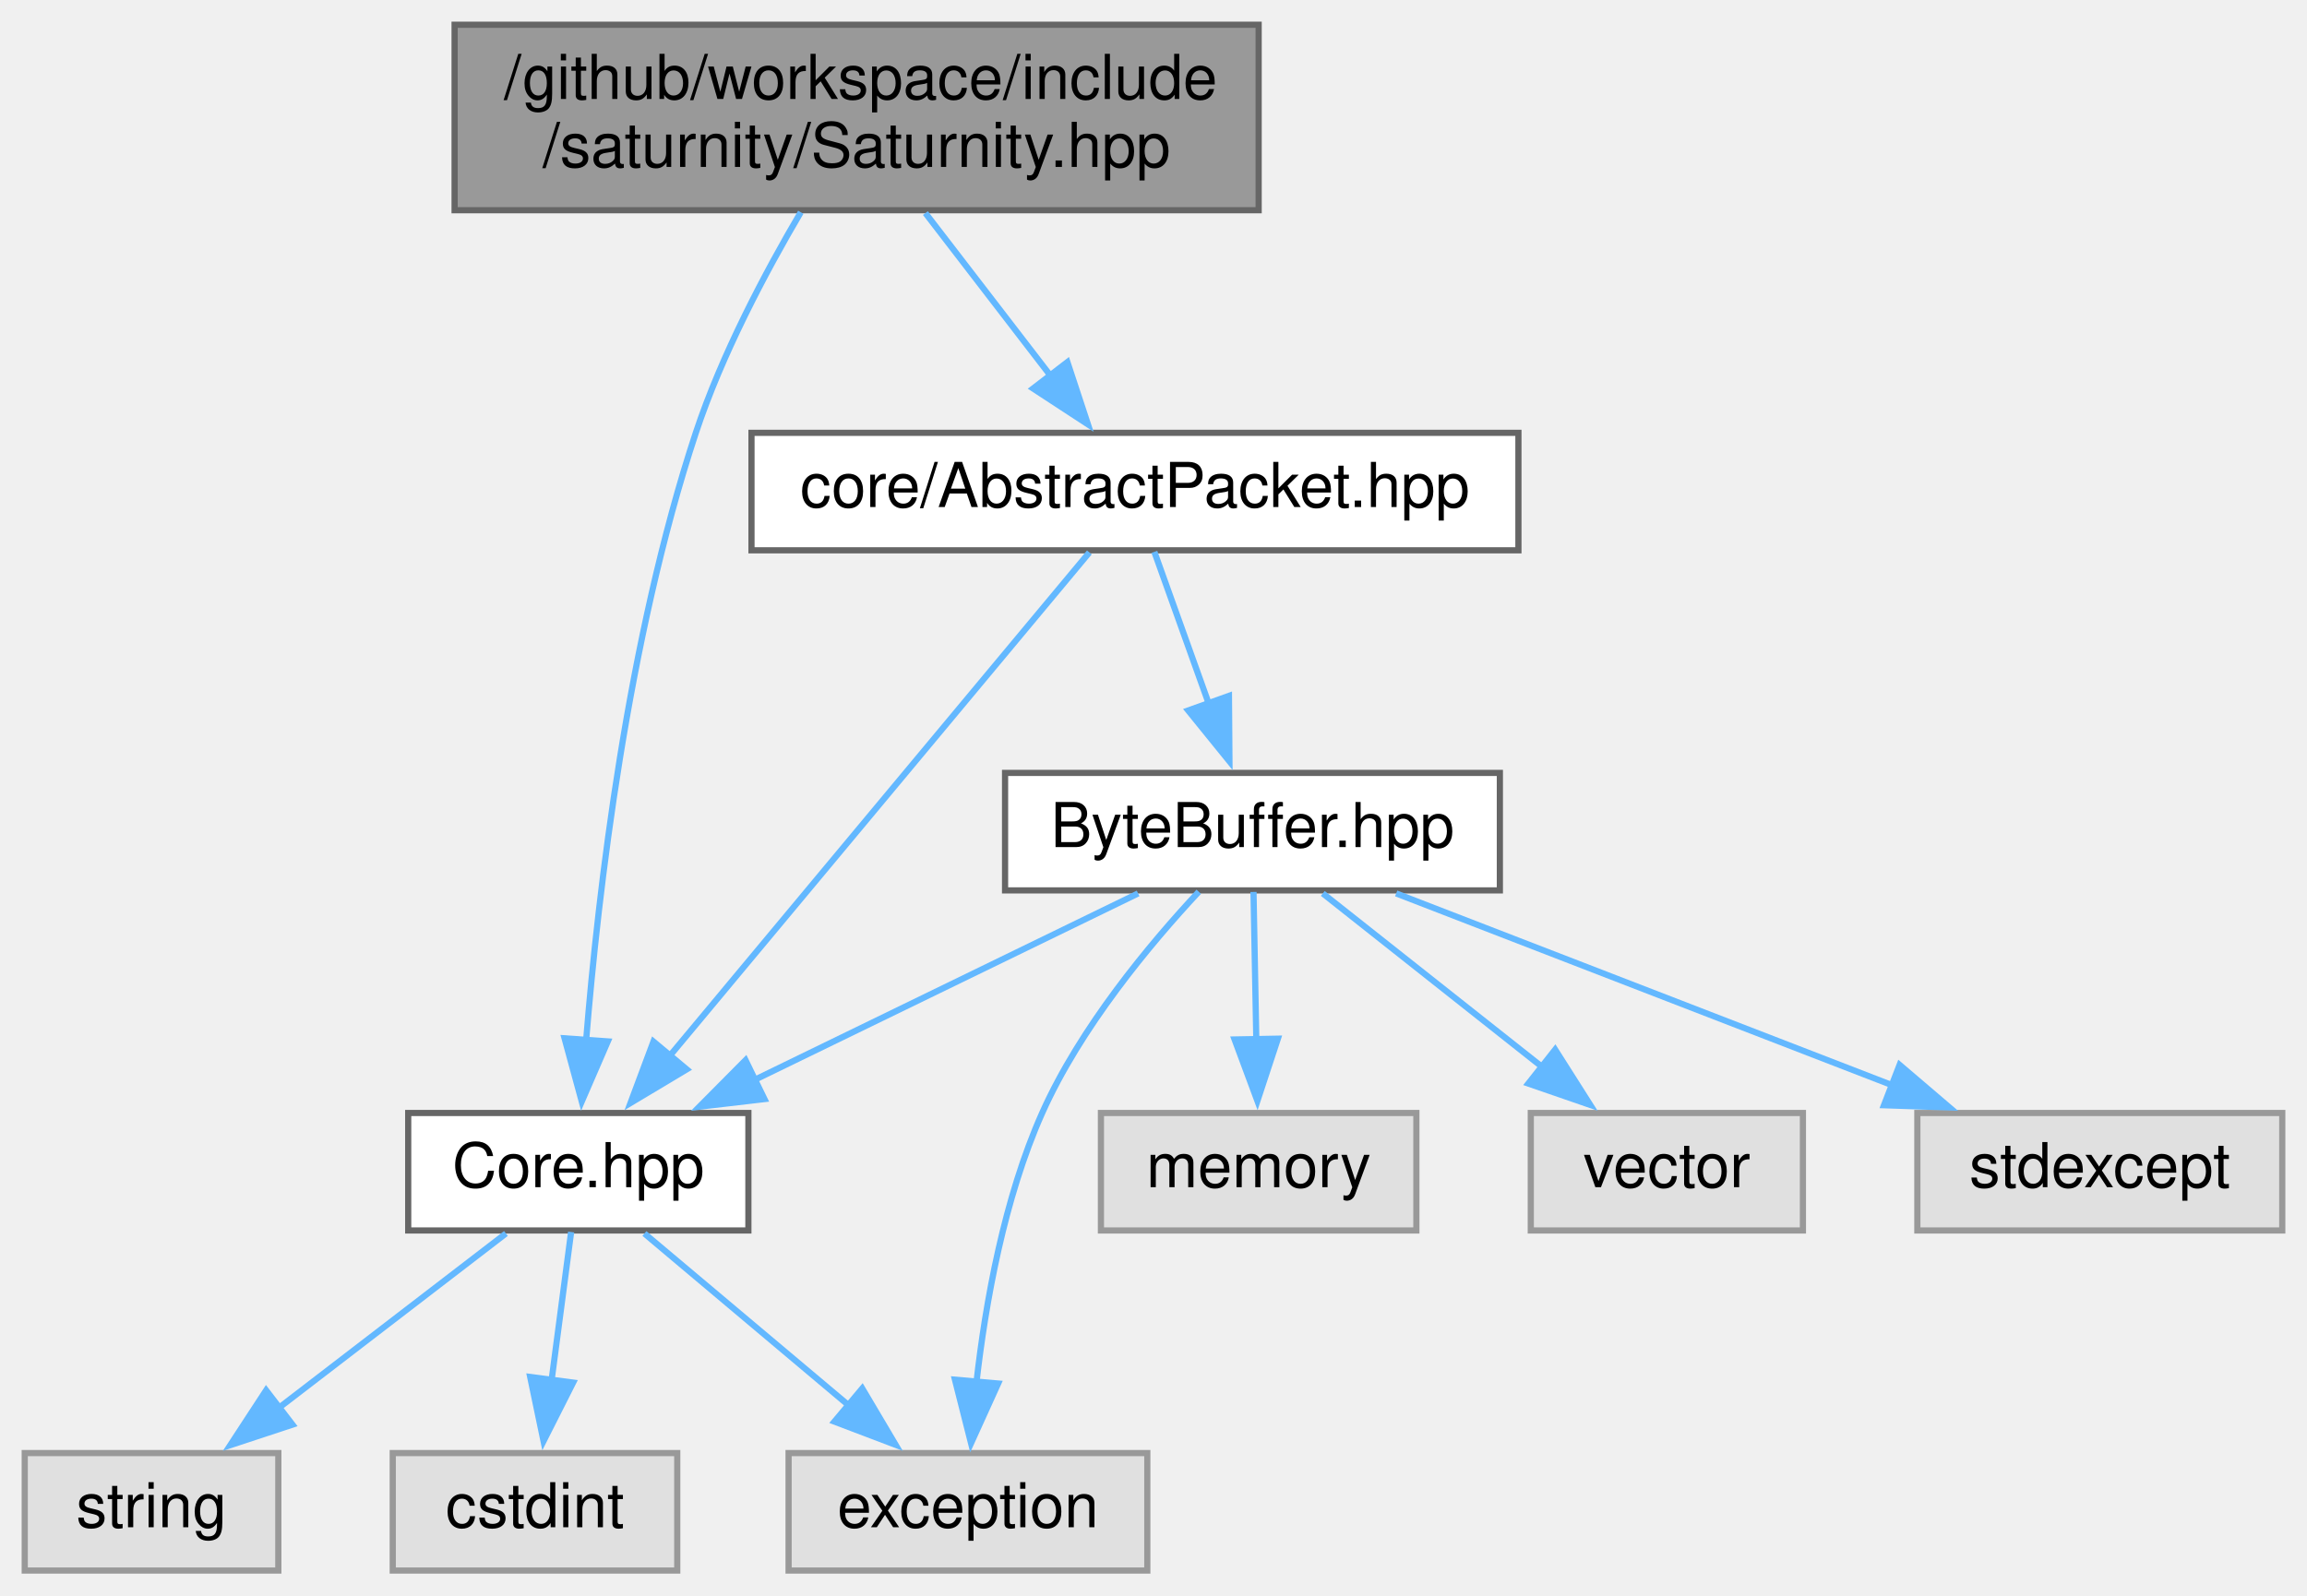
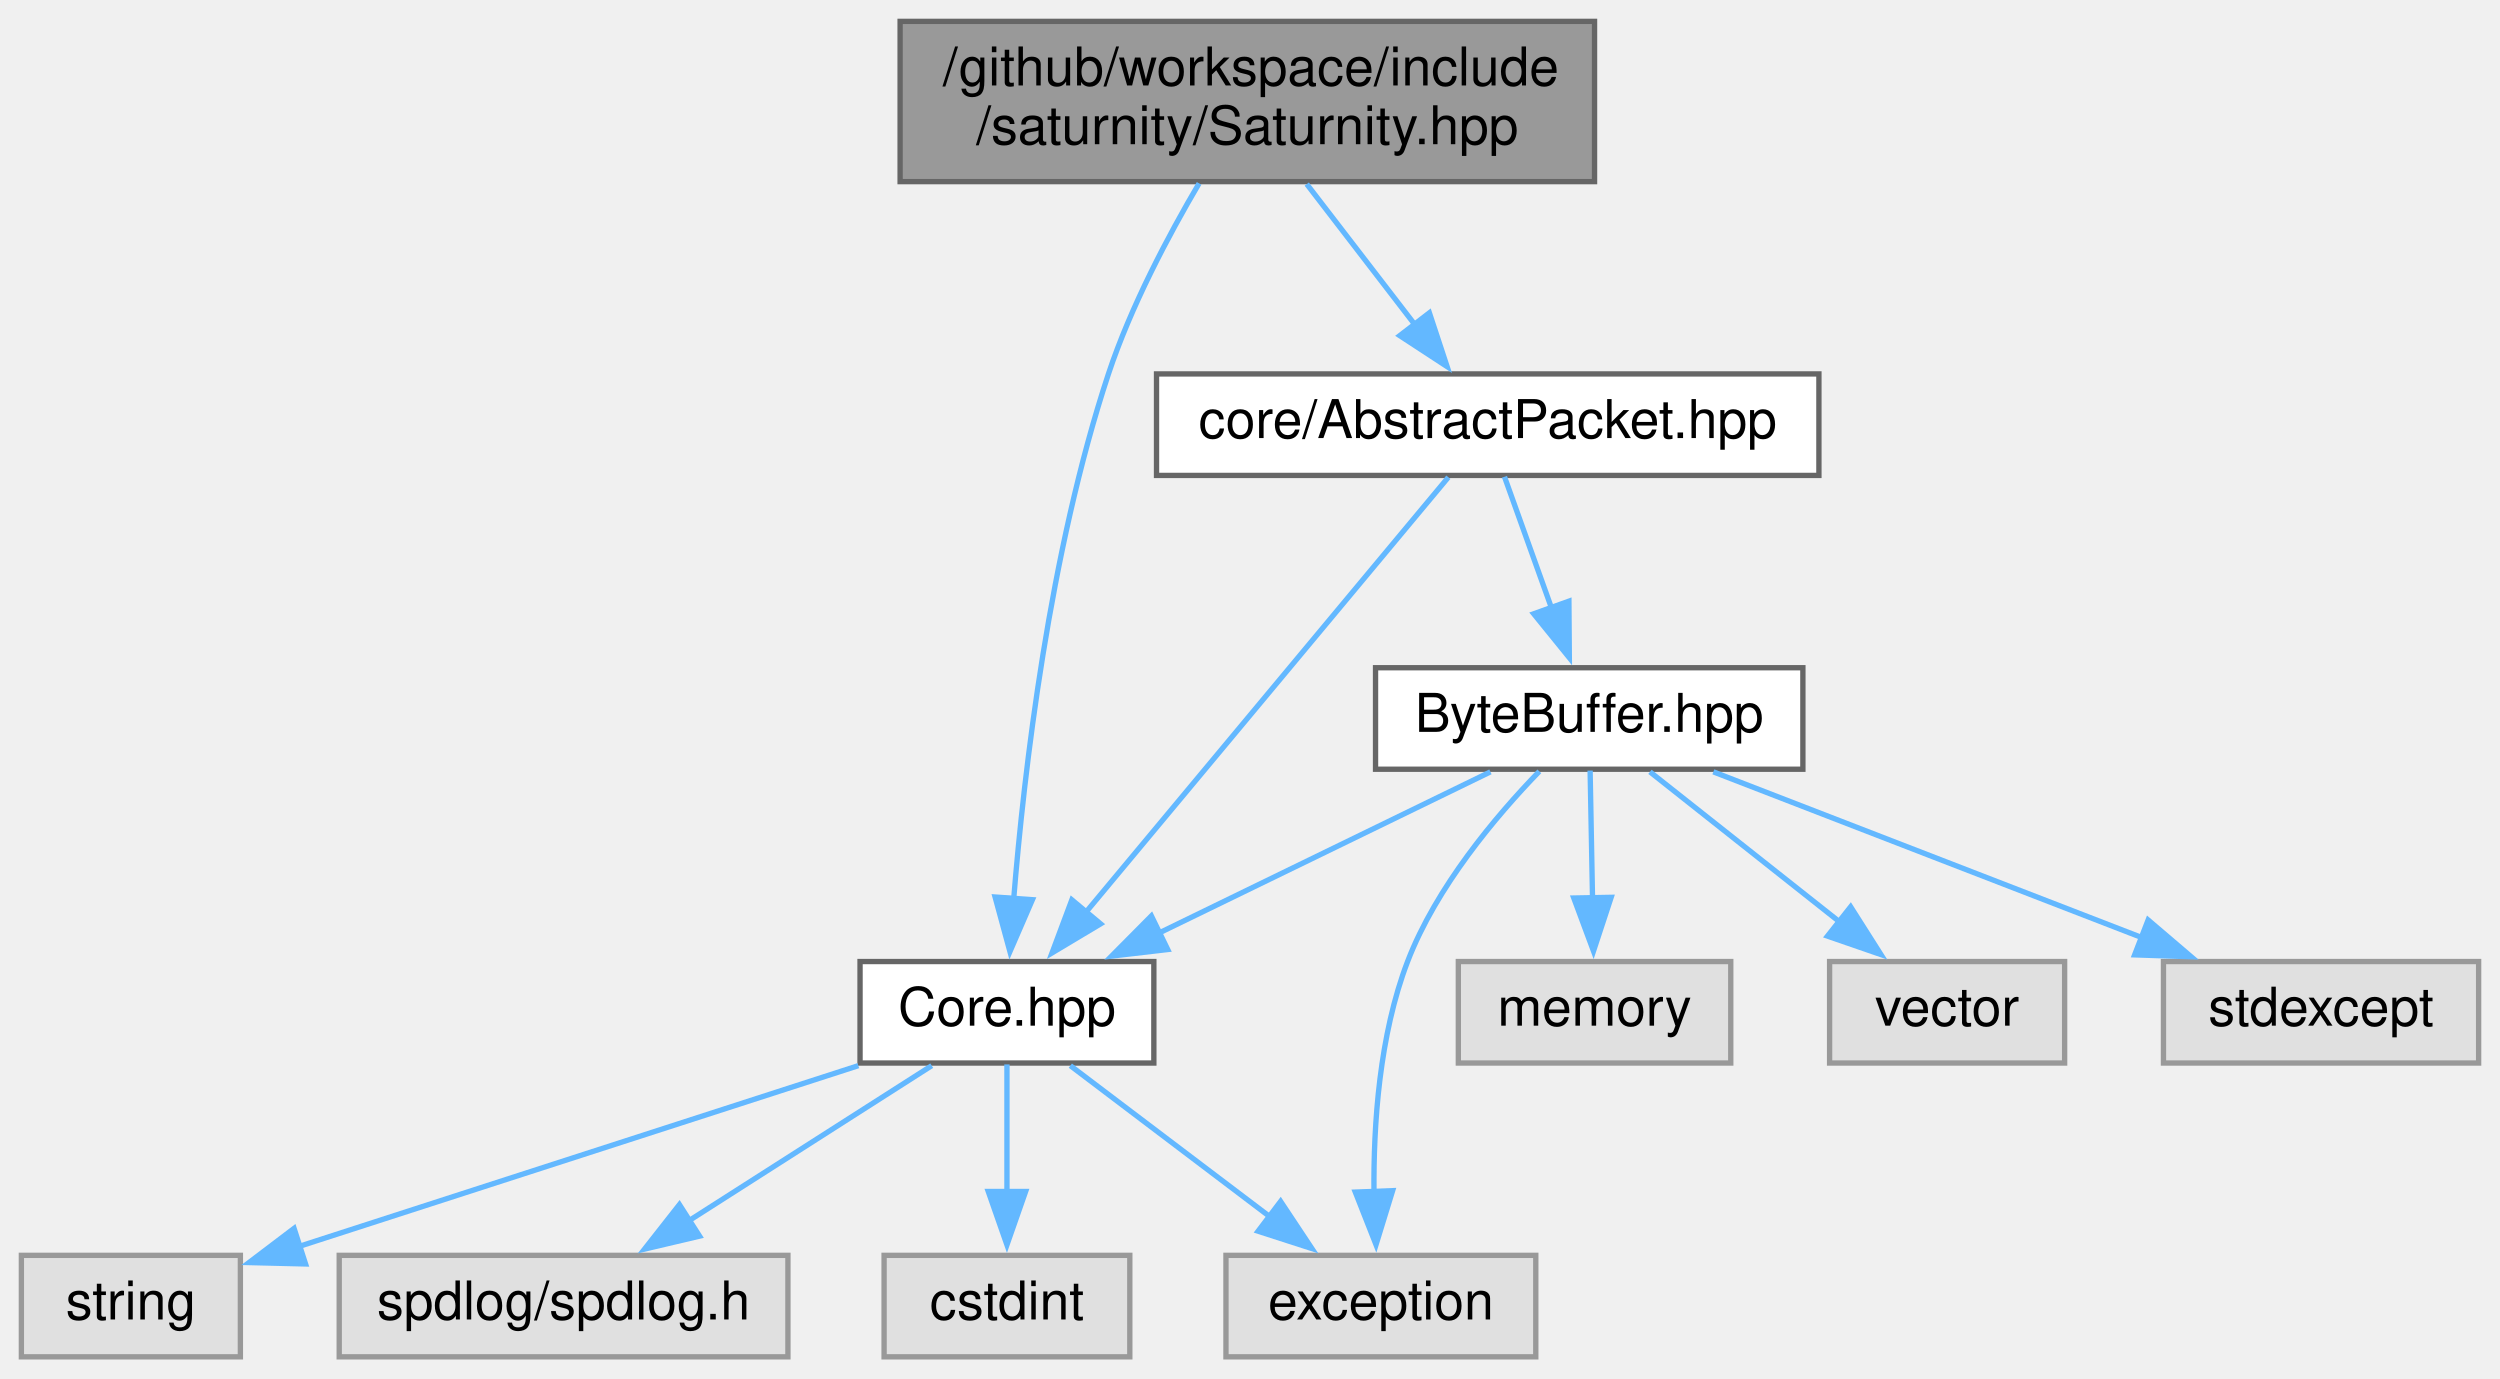
- <svg xmlns="http://www.w3.org/2000/svg" xmlns:xlink="http://www.w3.org/1999/xlink" width="373pt" height="258pt" viewBox="0.00 0.00 373.00 258.00">
+ <svg xmlns="http://www.w3.org/2000/svg" xmlns:xlink="http://www.w3.org/1999/xlink" width="468pt" height="258pt" viewBox="0.00 0.00 468.00 258.00">
  <g id="graph0" class="graph" transform="scale(1 1) rotate(0) translate(4 254)">
    <g id="node1" class="node">
      <g id="a_node1">
        <a xlink:title="The Core header of Saturnity.">
-           <polygon fill="#999999" stroke="#666666" points="199.5,-250 69.5,-250 69.5,-220 199.5,-220 199.5,-250" />
-           <text text-anchor="start" x="77.5" y="-238" font-family="Helvetica,sans-Serif" font-size="10.00">/github/workspace/include</text>
-           <text text-anchor="middle" x="134.5" y="-227" font-family="Helvetica,sans-Serif" font-size="10.00">/saturnity/Saturnity.hpp</text>
+           <polygon fill="#999999" stroke="#666666" points="294.5,-250 164.5,-250 164.5,-220 294.5,-220 294.5,-250" />
+           <text text-anchor="start" x="172.5" y="-238" font-family="Helvetica,sans-Serif" font-size="10.00">/github/workspace/include</text>
+           <text text-anchor="middle" x="229.5" y="-227" font-family="Helvetica,sans-Serif" font-size="10.00">/saturnity/Saturnity.hpp</text>
        </a>
      </g>
    </g>
    <g id="node2" class="node">
      <g id="a_node2">
        <a xlink:href="_abstract_packet_8hpp_source.html" target="_top" xlink:title=" ">
-           <polygon fill="white" stroke="#666666" points="241.5,-184 117.5,-184 117.5,-165 241.5,-165 241.5,-184" />
-           <text text-anchor="middle" x="179.5" y="-172" font-family="Helvetica,sans-Serif" font-size="10.00">core/AbstractPacket.hpp</text>
+           <polygon fill="white" stroke="#666666" points="336.5,-184 212.5,-184 212.5,-165 336.5,-165 336.5,-184" />
+           <text text-anchor="middle" x="274.5" y="-172" font-family="Helvetica,sans-Serif" font-size="10.00">core/AbstractPacket.hpp</text>
        </a>
      </g>
    </g>
    <g id="edge1" class="edge">
-       <path fill="none" stroke="#63b8ff" d="M145.62,-219.54C151.76,-211.56 159.43,-201.59 165.91,-193.16" />
-       <polygon fill="#63b8ff" stroke="#63b8ff" points="168.58,-195.44 171.9,-185.37 163.03,-191.17 168.58,-195.44" />
+       <path fill="none" stroke="#63b8ff" d="M240.62,-219.54C246.76,-211.56 254.43,-201.59 260.91,-193.16" />
+       <polygon fill="#63b8ff" stroke="#63b8ff" points="263.58,-195.44 266.9,-185.37 258.03,-191.17 263.58,-195.44" />
    </g>
    <g id="node3" class="node">
      <g id="a_node3">
        <a xlink:href="_core_8hpp_source.html" target="_top" xlink:title=" ">
-           <polygon fill="white" stroke="#666666" points="117,-74 62,-74 62,-55 117,-55 117,-74" />
-           <text text-anchor="middle" x="89.5" y="-62" font-family="Helvetica,sans-Serif" font-size="10.00">Core.hpp</text>
+           <polygon fill="white" stroke="#666666" points="212,-74 157,-74 157,-55 212,-55 212,-74" />
+           <text text-anchor="middle" x="184.5" y="-62" font-family="Helvetica,sans-Serif" font-size="10.00">Core.hpp</text>
        </a>
      </g>
    </g>
-     <g id="edge12" class="edge">
-       <path fill="none" stroke="#63b8ff" d="M125.47,-219.67C119.75,-209.96 112.68,-196.63 108.5,-184 97.46,-150.62 92.72,-109.75 90.77,-85.78" />
-       <polygon fill="#63b8ff" stroke="#63b8ff" points="94.27,-85.58 90.06,-75.86 87.28,-86.08 94.27,-85.58" />
+     <g id="edge13" class="edge">
+       <path fill="none" stroke="#63b8ff" d="M220.47,-219.67C214.75,-209.96 207.68,-196.63 203.5,-184 192.46,-150.62 187.72,-109.75 185.77,-85.78" />
+       <polygon fill="#63b8ff" stroke="#63b8ff" points="189.27,-85.58 185.06,-75.86 182.28,-86.08 189.27,-85.58" />
    </g>
    <g id="edge2" class="edge">
-       <path fill="none" stroke="#63b8ff" d="M172.13,-164.66C157.3,-146.86 123.59,-106.41 104.12,-83.04" />
-       <polygon fill="#63b8ff" stroke="#63b8ff" points="107.03,-81.06 97.94,-75.62 101.65,-85.55 107.03,-81.06" />
+       <path fill="none" stroke="#63b8ff" d="M267.13,-164.66C252.3,-146.86 218.59,-106.41 199.12,-83.04" />
+       <polygon fill="#63b8ff" stroke="#63b8ff" points="202.03,-81.06 192.94,-75.62 196.65,-85.55 202.03,-81.06" />
    </g>
-     <g id="node7" class="node">
-       <g id="a_node7">
+     <g id="node8" class="node">
+       <g id="a_node8">
        <a xlink:href="_byte_buffer_8hpp_source.html" target="_top" xlink:title=" ">
-           <polygon fill="white" stroke="#666666" points="238.5,-129 158.5,-129 158.5,-110 238.5,-110 238.5,-129" />
-           <text text-anchor="middle" x="198.5" y="-117" font-family="Helvetica,sans-Serif" font-size="10.00">ByteBuffer.hpp</text>
+           <polygon fill="white" stroke="#666666" points="333.5,-129 253.5,-129 253.5,-110 333.5,-110 333.5,-129" />
+           <text text-anchor="middle" x="293.5" y="-117" font-family="Helvetica,sans-Serif" font-size="10.00">ByteBuffer.hpp</text>
        </a>
      </g>
    </g>
-     <g id="edge6" class="edge">
-       <path fill="none" stroke="#63b8ff" d="M182.64,-164.75C185.04,-158.04 188.46,-148.52 191.5,-140.02" />
-       <polygon fill="#63b8ff" stroke="#63b8ff" points="194.7,-141.46 194.78,-130.87 188.11,-139.1 194.7,-141.46" />
+     <g id="edge7" class="edge">
+       <path fill="none" stroke="#63b8ff" d="M277.64,-164.75C280.04,-158.04 283.46,-148.52 286.5,-140.02" />
+       <polygon fill="#63b8ff" stroke="#63b8ff" points="289.7,-141.46 289.78,-130.87 283.11,-139.1 289.7,-141.46" />
    </g>
    <g id="node4" class="node">
      <g id="a_node4">
        <a xlink:title=" ">
-           <polygon fill="#e0e0e0" stroke="#999999" points="105.5,-19 59.5,-19 59.5,0 105.5,0 105.5,-19" />
-           <text text-anchor="middle" x="82.5" y="-7" font-family="Helvetica,sans-Serif" font-size="10.00">cstdint</text>
+           <polygon fill="#e0e0e0" stroke="#999999" points="207.5,-19 161.5,-19 161.5,0 207.5,0 207.5,-19" />
+           <text text-anchor="middle" x="184.5" y="-7" font-family="Helvetica,sans-Serif" font-size="10.00">cstdint</text>
        </a>
      </g>
    </g>
    <g id="edge3" class="edge">
-       <path fill="none" stroke="#63b8ff" d="M88.34,-54.75C87.48,-48.19 86.26,-38.95 85.16,-30.6" />
-       <polygon fill="#63b8ff" stroke="#63b8ff" points="88.66,-30.4 83.88,-20.94 81.72,-31.31 88.66,-30.4" />
+       <path fill="none" stroke="#63b8ff" d="M184.5,-54.75C184.5,-48.27 184.5,-39.16 184.5,-30.9" />
+       <polygon fill="#63b8ff" stroke="#63b8ff" points="188,-30.96 184.5,-20.96 181,-30.96 188,-30.96" />
    </g>
    <g id="node5" class="node">
      <g id="a_node5">
        <a xlink:title=" ">
          <polygon fill="#e0e0e0" stroke="#999999" points="41,-19 0,-19 0,0 41,0 41,-19" />
          <text text-anchor="middle" x="20.5" y="-7" font-family="Helvetica,sans-Serif" font-size="10.00">string</text>
        </a>
      </g>
    </g>
    <g id="edge4" class="edge">
-       <path fill="none" stroke="#63b8ff" d="M77.8,-54.51C67.72,-46.77 52.96,-35.43 40.94,-26.2" />
-       <polygon fill="#63b8ff" stroke="#63b8ff" points="43.29,-23.6 33.23,-20.28 39.03,-29.15 43.29,-23.6" />
+       <path fill="none" stroke="#63b8ff" d="M156.68,-54.51C127.67,-45.13 82.28,-30.47 51.98,-20.67" />
+       <polygon fill="#63b8ff" stroke="#63b8ff" points="53.2,-17.39 42.61,-17.65 51.05,-24.05 53.2,-17.39" />
    </g>
    <g id="node6" class="node">
      <g id="a_node6">
        <a xlink:title=" ">
-           <polygon fill="#e0e0e0" stroke="#999999" points="181.5,-19 123.5,-19 123.5,0 181.5,0 181.5,-19" />
-           <text text-anchor="middle" x="152.5" y="-7" font-family="Helvetica,sans-Serif" font-size="10.00">exception</text>
+           <polygon fill="#e0e0e0" stroke="#999999" points="283.5,-19 225.5,-19 225.5,0 283.5,0 283.5,-19" />
+           <text text-anchor="middle" x="254.5" y="-7" font-family="Helvetica,sans-Serif" font-size="10.00">exception</text>
        </a>
      </g>
    </g>
    <g id="edge5" class="edge">
-       <path fill="none" stroke="#63b8ff" d="M100.19,-54.51C109.2,-46.93 122.33,-35.88 133.18,-26.75" />
-       <polygon fill="#63b8ff" stroke="#63b8ff" points="135.41,-29.45 140.81,-20.33 130.91,-24.09 135.41,-29.45" />
+       <path fill="none" stroke="#63b8ff" d="M196.37,-54.51C206.59,-46.77 221.57,-35.43 233.76,-26.2" />
+       <polygon fill="#63b8ff" stroke="#63b8ff" points="235.73,-29.1 241.59,-20.27 231.51,-23.52 235.73,-29.1" />
    </g>
-     <g id="edge7" class="edge">
-       <path fill="none" stroke="#63b8ff" d="M180.01,-109.51C163,-101.24 137.51,-88.84 117.91,-79.31" />
-       <polygon fill="#63b8ff" stroke="#63b8ff" points="119.6,-76.25 109.08,-75.02 116.54,-82.54 119.6,-76.25" />
-     </g>
-     <g id="edge10" class="edge">
-       <path fill="none" stroke="#63b8ff" d="M189.82,-109.78C181.95,-101.35 170.68,-87.85 164.5,-74 158.33,-60.17 155.33,-43.27 153.87,-30.38" />
-       <polygon fill="#63b8ff" stroke="#63b8ff" points="157.38,-30.25 153,-20.6 150.4,-30.87 157.38,-30.25" />
-     </g>
-     <g id="node8" class="node">
-       <g id="a_node8">
+     <g id="node7" class="node">
+       <g id="a_node7">
        <a xlink:title=" ">
-           <polygon fill="#e0e0e0" stroke="#999999" points="225,-74 174,-74 174,-55 225,-55 225,-74" />
-           <text text-anchor="middle" x="199.5" y="-62" font-family="Helvetica,sans-Serif" font-size="10.00">memory</text>
+           <polygon fill="#e0e0e0" stroke="#999999" points="143.5,-19 59.5,-19 59.5,0 143.5,0 143.5,-19" />
+           <text text-anchor="middle" x="101.5" y="-7" font-family="Helvetica,sans-Serif" font-size="10.00">spdlog/spdlog.h</text>
        </a>
      </g>
    </g>
+     <g id="edge6" class="edge">
+       <path fill="none" stroke="#63b8ff" d="M170.42,-54.51C157.94,-46.54 139.48,-34.75 124.81,-25.38" />
+       <polygon fill="#63b8ff" stroke="#63b8ff" points="126.96,-22.6 116.65,-20.17 123.19,-28.5 126.96,-22.6" />
+     </g>
    <g id="edge8" class="edge">
-       <path fill="none" stroke="#63b8ff" d="M198.67,-109.75C198.79,-103.27 198.96,-94.16 199.12,-85.9" />
-       <polygon fill="#63b8ff" stroke="#63b8ff" points="202.61,-86.02 199.3,-75.96 195.61,-85.89 202.61,-86.02" />
+       <path fill="none" stroke="#63b8ff" d="M275.01,-109.51C258,-101.24 232.51,-88.84 212.91,-79.31" />
+       <polygon fill="#63b8ff" stroke="#63b8ff" points="214.6,-76.25 204.08,-75.02 211.54,-82.54 214.6,-76.25" />
+     </g>
+     <g id="edge11" class="edge">
+       <path fill="none" stroke="#63b8ff" d="M284.16,-109.6C276.07,-101.25 264.85,-87.98 259.5,-74 254.22,-60.21 253.09,-43.54 253.21,-30.73" />
+       <polygon fill="#63b8ff" stroke="#63b8ff" points="256.7,-31.11 253.59,-20.99 249.71,-30.84 256.7,-31.11" />
    </g>
    <g id="node9" class="node">
      <g id="a_node9">
        <a xlink:title=" ">
-           <polygon fill="#e0e0e0" stroke="#999999" points="287.5,-74 243.5,-74 243.5,-55 287.5,-55 287.5,-74" />
-           <text text-anchor="middle" x="265.5" y="-62" font-family="Helvetica,sans-Serif" font-size="10.00">vector</text>
+           <polygon fill="#e0e0e0" stroke="#999999" points="320,-74 269,-74 269,-55 320,-55 320,-74" />
+           <text text-anchor="middle" x="294.5" y="-62" font-family="Helvetica,sans-Serif" font-size="10.00">memory</text>
        </a>
      </g>
    </g>
    <g id="edge9" class="edge">
-       <path fill="none" stroke="#63b8ff" d="M209.87,-109.51C219.55,-101.85 233.7,-90.66 245.31,-81.47" />
-       <polygon fill="#63b8ff" stroke="#63b8ff" points="247.44,-84.25 253.12,-75.3 243.1,-78.76 247.44,-84.25" />
+       <path fill="none" stroke="#63b8ff" d="M293.67,-109.75C293.79,-103.27 293.96,-94.16 294.12,-85.9" />
+       <polygon fill="#63b8ff" stroke="#63b8ff" points="297.61,-86.02 294.3,-75.96 290.61,-85.89 297.61,-86.02" />
    </g>
    <g id="node10" class="node">
      <g id="a_node10">
        <a xlink:title=" ">
-           <polygon fill="#e0e0e0" stroke="#999999" points="365,-74 306,-74 306,-55 365,-55 365,-74" />
-           <text text-anchor="middle" x="335.5" y="-62" font-family="Helvetica,sans-Serif" font-size="10.00">stdexcept</text>
+           <polygon fill="#e0e0e0" stroke="#999999" points="382.5,-74 338.5,-74 338.5,-55 382.5,-55 382.5,-74" />
+           <text text-anchor="middle" x="360.5" y="-62" font-family="Helvetica,sans-Serif" font-size="10.00">vector</text>
        </a>
      </g>
    </g>
-     <g id="edge11" class="edge">
-       <path fill="none" stroke="#63b8ff" d="M221.74,-109.51C243.82,-100.97 277.25,-88.03 302.17,-78.4" />
-       <polygon fill="#63b8ff" stroke="#63b8ff" points="303.13,-81.78 311.19,-74.9 300.6,-75.25 303.13,-81.78" />
+     <g id="edge10" class="edge">
+       <path fill="none" stroke="#63b8ff" d="M304.87,-109.51C314.55,-101.85 328.7,-90.66 340.31,-81.47" />
+       <polygon fill="#63b8ff" stroke="#63b8ff" points="342.44,-84.25 348.12,-75.3 338.1,-78.76 342.44,-84.25" />
+     </g>
+     <g id="node11" class="node">
+       <g id="a_node11">
+         <a xlink:title=" ">
+           <polygon fill="#e0e0e0" stroke="#999999" points="460,-74 401,-74 401,-55 460,-55 460,-74" />
+           <text text-anchor="middle" x="430.5" y="-62" font-family="Helvetica,sans-Serif" font-size="10.00">stdexcept</text>
+         </a>
+       </g>
+     </g>
+     <g id="edge12" class="edge">
+       <path fill="none" stroke="#63b8ff" d="M316.74,-109.51C338.82,-100.97 372.25,-88.03 397.17,-78.4" />
+       <polygon fill="#63b8ff" stroke="#63b8ff" points="398.13,-81.78 406.19,-74.9 395.6,-75.25 398.13,-81.78" />
    </g>
  </g>
</svg>
